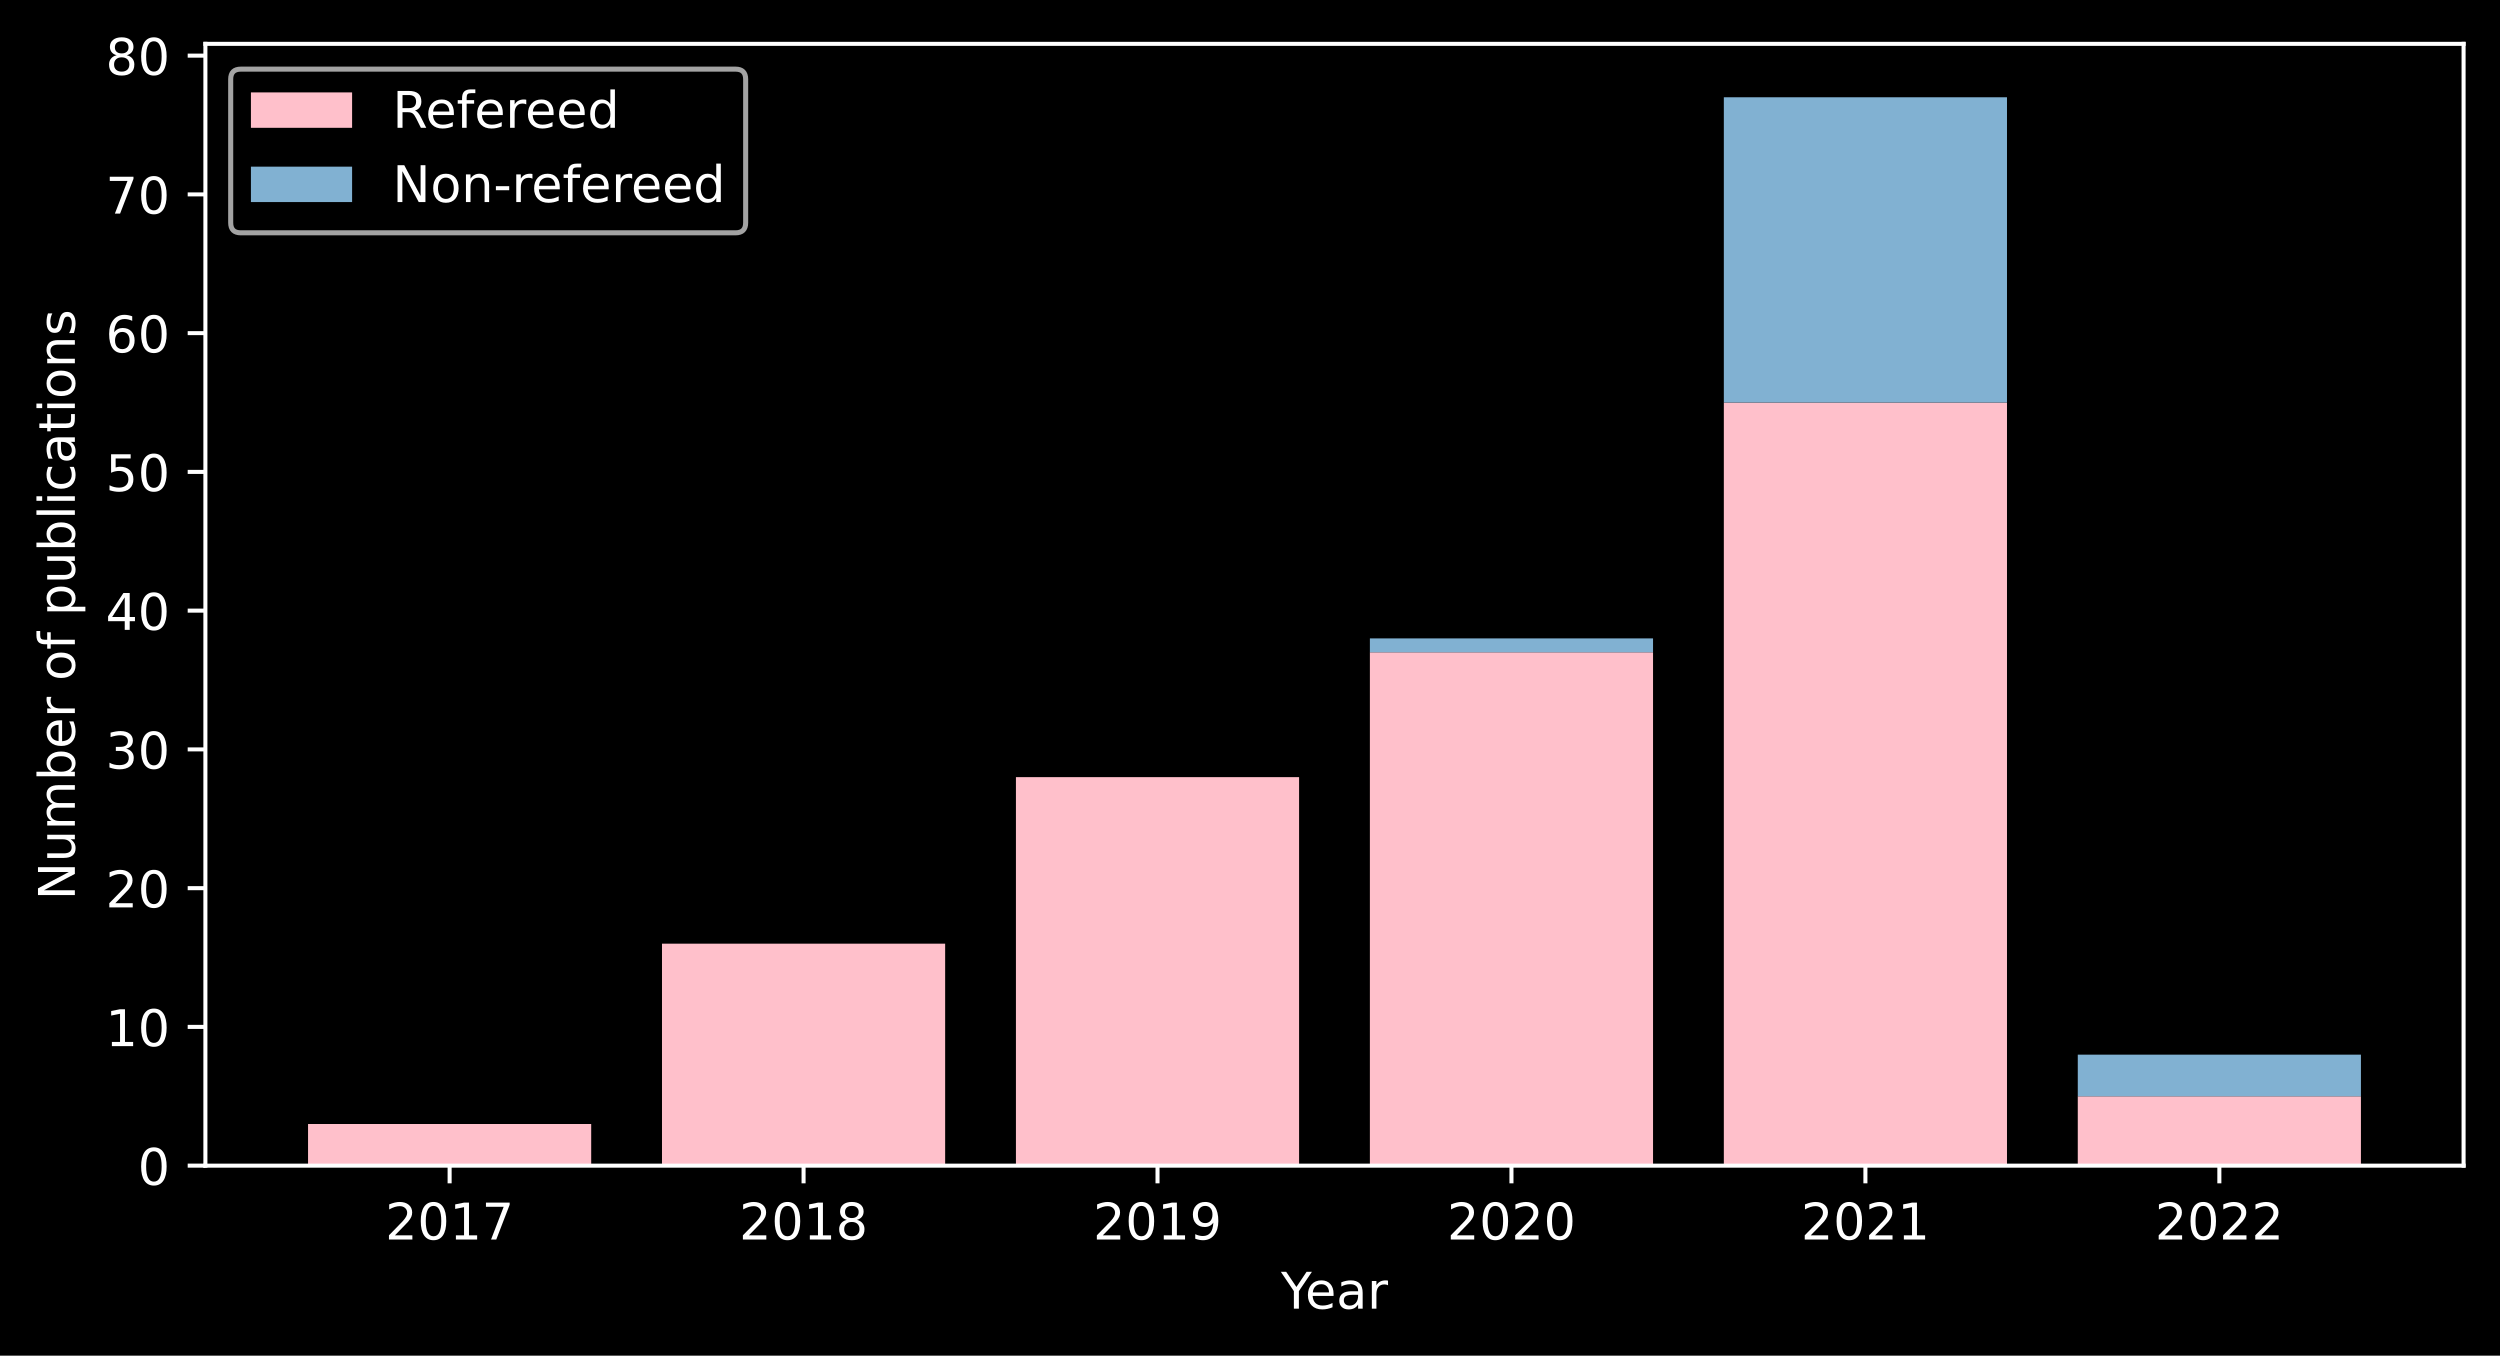
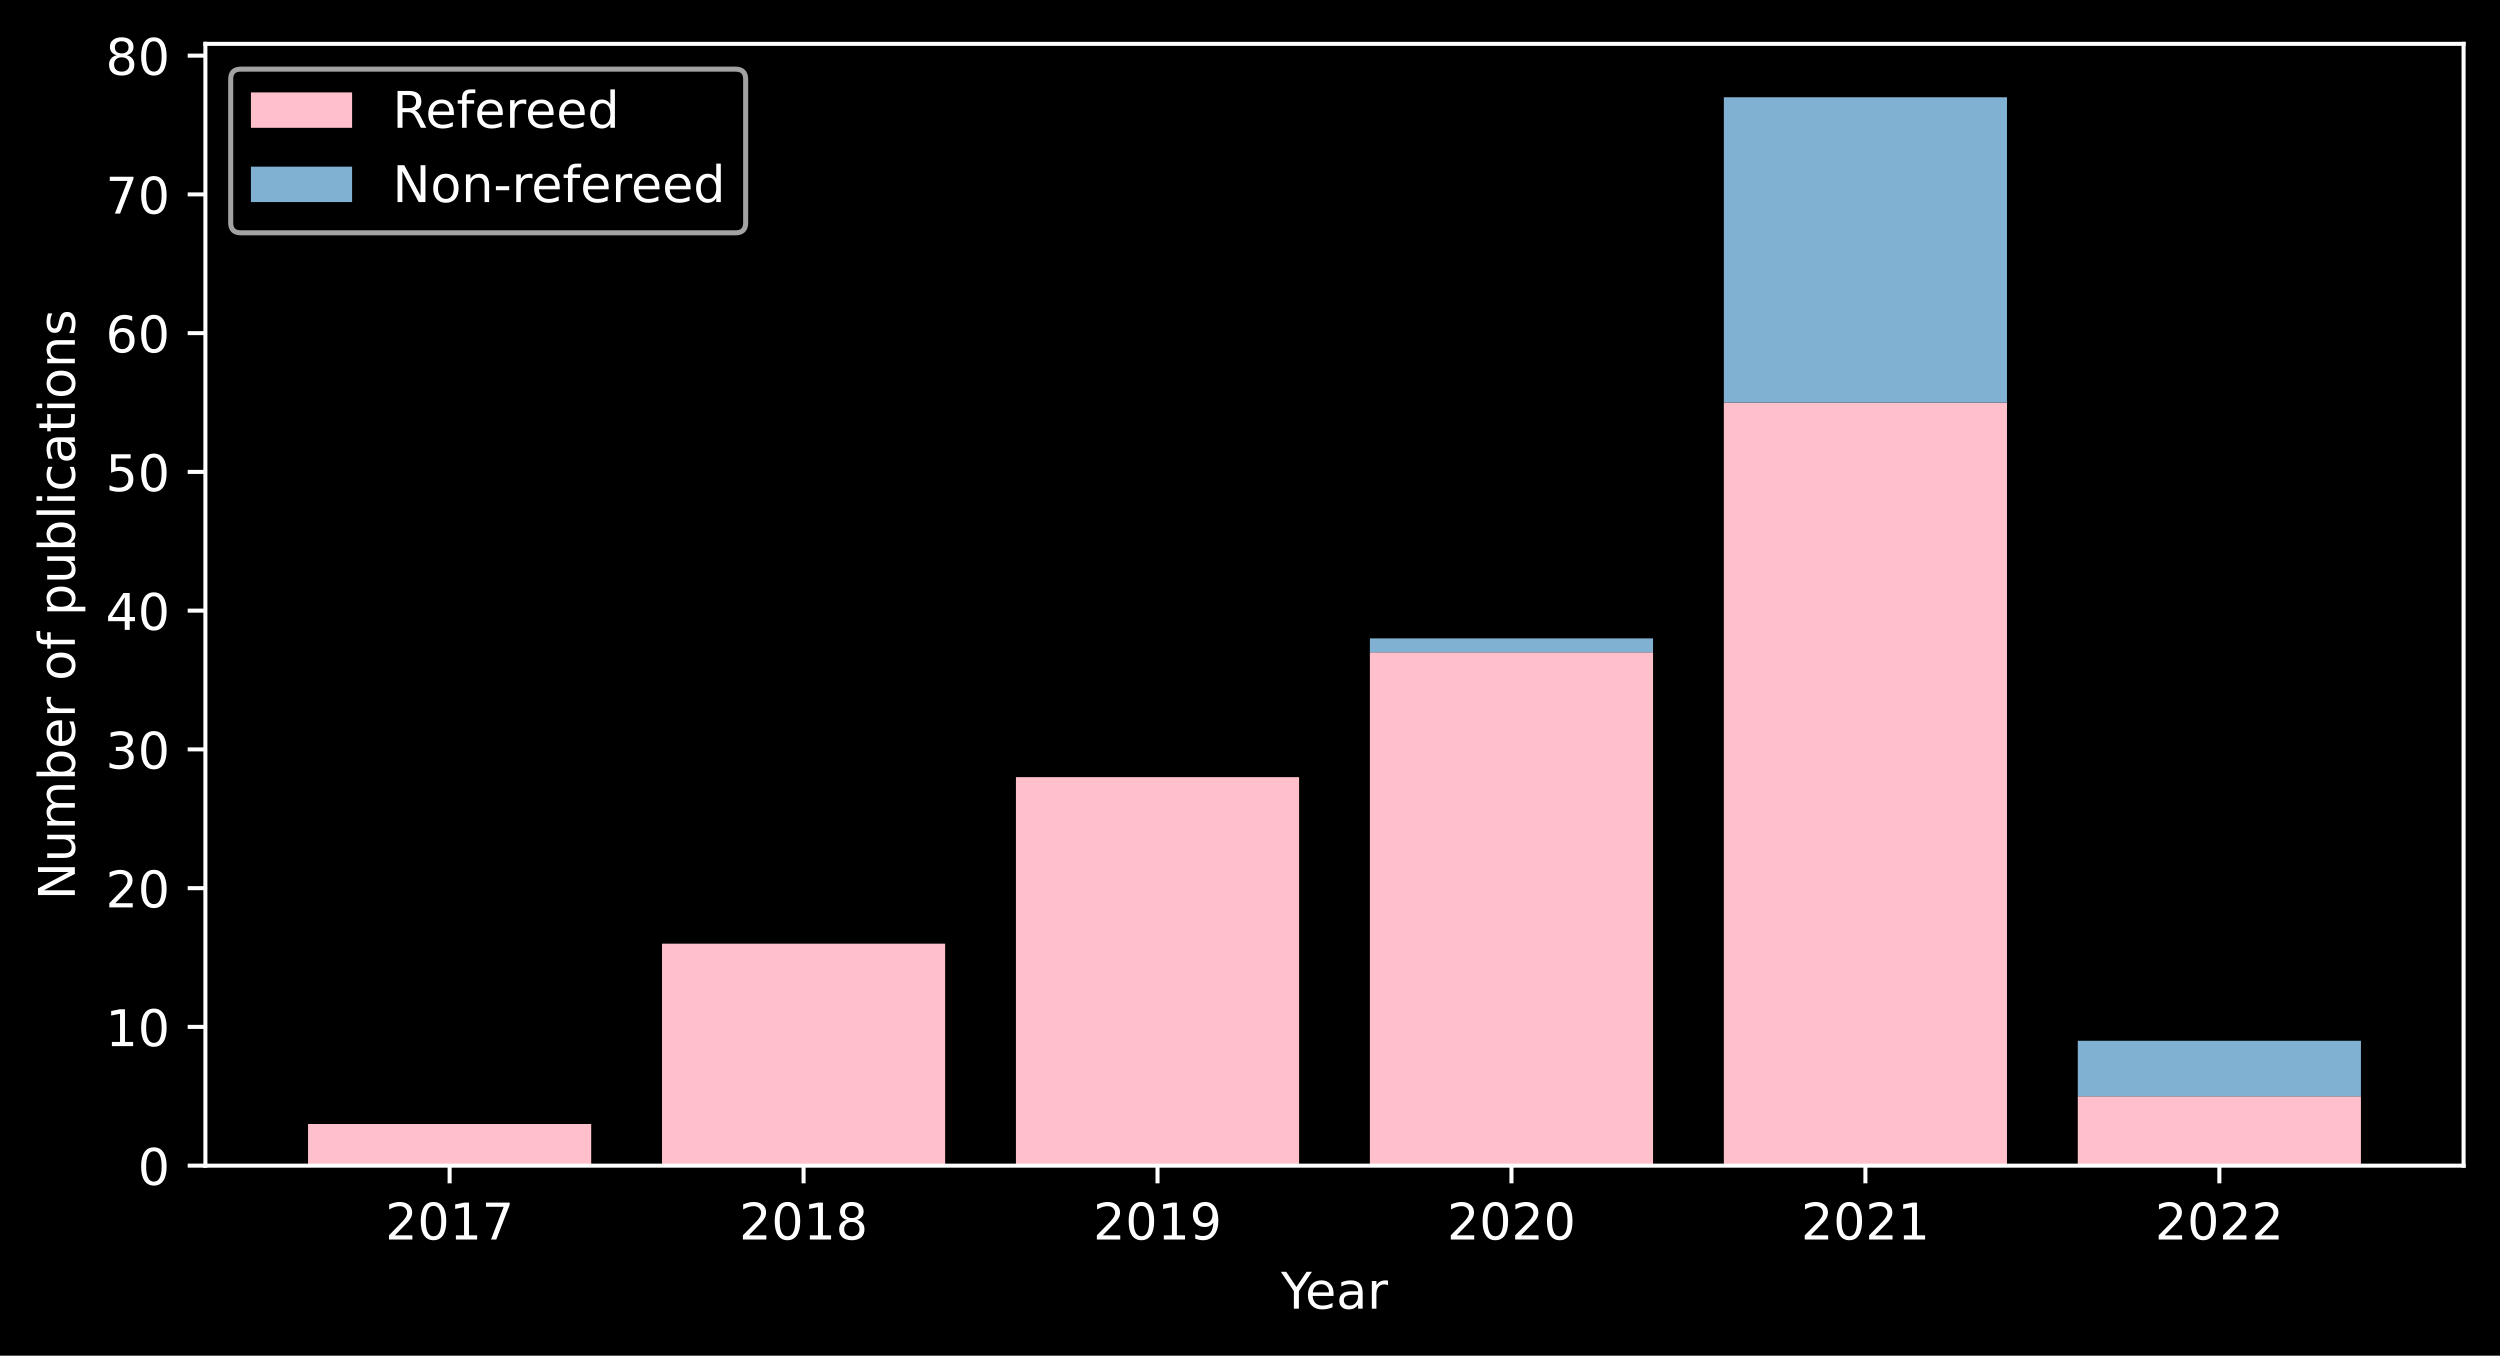
<svg xmlns="http://www.w3.org/2000/svg" xmlns:xlink="http://www.w3.org/1999/xlink" width="494.203pt" height="267.984pt" viewBox="0 0 494.203 267.984" version="1.1">
  <defs>
    <style type="text/css">*{stroke-linejoin: round; stroke-linecap: butt}</style>
  </defs>
  <g id="figure_1">
    <g id="patch_1">
      <path d="M 0 267.984  L 494.203 267.984  L 494.203 0  L 0 0  z " />
    </g>
    <g id="axes_1">
      <g id="patch_2">
        <path d="M 40.603 230.428  L 487.003 230.428  L 487.003 8.668  L 40.603 8.668  z " />
      </g>
      <g id="patch_3">
-         <path d="M 410.737 230.428  L 466.712 230.428  L 466.712 216.714  L 410.737 216.714  z " clip-path="url(#p11a954272c)" style="fill: #ffc0cb" />
+         <path d="M 410.737 230.428  L 466.712 230.428  L 466.712 216.714  L 410.737 216.714  z " clip-path="url(#p9f091276f4)" style="fill: #ffc0cb" />
      </g>
      <g id="patch_4">
-         <path d="M 340.769 230.428  L 396.744 230.428  L 396.744 79.571  L 340.769 79.571  z " clip-path="url(#p11a954272c)" style="fill: #ffc0cb" />
+         <path d="M 340.769 230.428  L 396.744 230.428  L 396.744 79.571  L 340.769 79.571  z " clip-path="url(#p9f091276f4)" style="fill: #ffc0cb" />
      </g>
      <g id="patch_5">
-         <path d="M 270.8 230.428  L 326.775 230.428  L 326.775 128.942  L 270.8 128.942  z " clip-path="url(#p11a954272c)" style="fill: #ffc0cb" />
+         <path d="M 270.8 230.428  L 326.775 230.428  L 326.775 128.942  L 270.8 128.942  z " clip-path="url(#p9f091276f4)" style="fill: #ffc0cb" />
      </g>
      <g id="patch_6">
-         <path d="M 200.831 230.428  L 256.806 230.428  L 256.806 153.628  L 200.831 153.628  z " clip-path="url(#p11a954272c)" style="fill: #ffc0cb" />
+         <path d="M 200.831 230.428  L 256.806 230.428  L 256.806 153.628  L 200.831 153.628  z " clip-path="url(#p9f091276f4)" style="fill: #ffc0cb" />
      </g>
      <g id="patch_7">
-         <path d="M 130.863 230.428  L 186.838 230.428  L 186.838 186.542  L 130.863 186.542  z " clip-path="url(#p11a954272c)" style="fill: #ffc0cb" />
+         <path d="M 130.863 230.428  L 186.838 230.428  L 186.838 186.542  L 130.863 186.542  z " clip-path="url(#p9f091276f4)" style="fill: #ffc0cb" />
      </g>
      <g id="patch_8">
-         <path d="M 60.894 230.428  L 116.869 230.428  L 116.869 222.199  L 60.894 222.199  z " clip-path="url(#p11a954272c)" style="fill: #ffc0cb" />
+         <path d="M 60.894 230.428  L 116.869 230.428  L 116.869 222.199  L 60.894 222.199  z " clip-path="url(#p9f091276f4)" style="fill: #ffc0cb" />
      </g>
      <g id="patch_9">
-         <path d="M 410.737 216.714  L 466.712 216.714  L 466.712 208.485  L 410.737 208.485  z " clip-path="url(#p11a954272c)" style="fill: #81b1d2" />
+         <path d="M 410.737 216.714  L 466.712 216.714  L 466.712 205.742  L 410.737 205.742  z " clip-path="url(#p9f091276f4)" style="fill: #81b1d2" />
      </g>
      <g id="patch_10">
-         <path d="M 340.769 79.571  L 396.744 79.571  L 396.744 19.228  L 340.769 19.228  z " clip-path="url(#p11a954272c)" style="fill: #81b1d2" />
+         <path d="M 340.769 79.571  L 396.744 79.571  L 396.744 19.228  L 340.769 19.228  z " clip-path="url(#p9f091276f4)" style="fill: #81b1d2" />
      </g>
      <g id="patch_11">
-         <path d="M 270.8 128.942  L 326.775 128.942  L 326.775 126.199  L 270.8 126.199  z " clip-path="url(#p11a954272c)" style="fill: #81b1d2" />
+         <path d="M 270.8 128.942  L 326.775 128.942  L 326.775 126.199  L 270.8 126.199  z " clip-path="url(#p9f091276f4)" style="fill: #81b1d2" />
      </g>
      <g id="patch_12">
-         <path d="M 200.831 153.628  L 256.806 153.628  L 256.806 153.628  L 200.831 153.628  z " clip-path="url(#p11a954272c)" style="fill: #81b1d2" />
+         <path d="M 200.831 153.628  L 256.806 153.628  L 256.806 153.628  L 200.831 153.628  z " clip-path="url(#p9f091276f4)" style="fill: #81b1d2" />
      </g>
      <g id="patch_13">
-         <path d="M 130.863 186.542  L 186.838 186.542  L 186.838 186.542  L 130.863 186.542  z " clip-path="url(#p11a954272c)" style="fill: #81b1d2" />
+         <path d="M 130.863 186.542  L 186.838 186.542  L 186.838 186.542  L 130.863 186.542  z " clip-path="url(#p9f091276f4)" style="fill: #81b1d2" />
      </g>
      <g id="patch_14">
-         <path d="M 60.894 222.199  L 116.869 222.199  L 116.869 222.199  L 60.894 222.199  z " clip-path="url(#p11a954272c)" style="fill: #81b1d2" />
+         <path d="M 60.894 222.199  L 116.869 222.199  L 116.869 222.199  L 60.894 222.199  z " clip-path="url(#p9f091276f4)" style="fill: #81b1d2" />
      </g>
      <g id="matplotlib.axis_1">
        <g id="xtick_1">
          <g id="line2d_1">
            <defs>
-               <path id="m2a15a36105" d="M 0 0  L 0 3.5  " style="stroke: #ffffff; stroke-width: 0.8" />
-             </defs>
-             <g>
-               <use xlink:href="#m2a15a36105" x="438.725" y="230.428" style="fill: #ffffff; stroke: #ffffff; stroke-width: 0.8" />
+               <path id="md7e8ccca6a" d="M 0 0  L 0 3.5  " style="stroke: #ffffff; stroke-width: 0.8" />
+             </defs>
+             <g>
+               <use xlink:href="#md7e8ccca6a" x="438.725" y="230.428" style="fill: #ffffff; stroke: #ffffff; stroke-width: 0.8" />
            </g>
          </g>
          <g id="text_1">
            <g style="fill: #ffffff" transform="translate(425.9998 245.0262)scale(0.1 -0.1)">
              <defs>
                <path id="DejaVuSans-32" d="M 1228 531  L 3431 531  L 3431 0  L 469 0  L 469 531  Q 828 903 1448 1529  Q 2069 2156 2228 2338  Q 2531 2678 2651 2914  Q 2772 3150 2772 3378  Q 2772 3750 2511 3984  Q 2250 4219 1831 4219  Q 1534 4219 1204 4116  Q 875 4013 500 3803  L 500 4441  Q 881 4594 1212 4672  Q 1544 4750 1819 4750  Q 2544 4750 2975 4387  Q 3406 4025 3406 3419  Q 3406 3131 3298 2873  Q 3191 2616 2906 2266  Q 2828 2175 2409 1742  Q 1991 1309 1228 531  z " transform="scale(0.015625)" />
                <path id="DejaVuSans-30" d="M 2034 4250  Q 1547 4250 1301 3770  Q 1056 3291 1056 2328  Q 1056 1369 1301 889  Q 1547 409 2034 409  Q 2525 409 2770 889  Q 3016 1369 3016 2328  Q 3016 3291 2770 3770  Q 2525 4250 2034 4250  z M 2034 4750  Q 2819 4750 3233 4129  Q 3647 3509 3647 2328  Q 3647 1150 3233 529  Q 2819 -91 2034 -91  Q 1250 -91 836 529  Q 422 1150 422 2328  Q 422 3509 836 4129  Q 1250 4750 2034 4750  z " transform="scale(0.015625)" />
              </defs>
              <use xlink:href="#DejaVuSans-32" />
              <use xlink:href="#DejaVuSans-30" x="63.623" />
              <use xlink:href="#DejaVuSans-32" x="127.246" />
              <use xlink:href="#DejaVuSans-32" x="190.869" />
            </g>
          </g>
        </g>
        <g id="xtick_2">
          <g id="line2d_2">
            <g>
-               <use xlink:href="#m2a15a36105" x="368.756" y="230.428" style="fill: #ffffff; stroke: #ffffff; stroke-width: 0.8" />
+               <use xlink:href="#md7e8ccca6a" x="368.756" y="230.428" style="fill: #ffffff; stroke: #ffffff; stroke-width: 0.8" />
            </g>
          </g>
          <g id="text_2">
            <g style="fill: #ffffff" transform="translate(356.0311 245.0262)scale(0.1 -0.1)">
              <defs>
                <path id="DejaVuSans-31" d="M 794 531  L 1825 531  L 1825 4091  L 703 3866  L 703 4441  L 1819 4666  L 2450 4666  L 2450 531  L 3481 531  L 3481 0  L 794 0  L 794 531  z " transform="scale(0.015625)" />
              </defs>
              <use xlink:href="#DejaVuSans-32" />
              <use xlink:href="#DejaVuSans-30" x="63.623" />
              <use xlink:href="#DejaVuSans-32" x="127.246" />
              <use xlink:href="#DejaVuSans-31" x="190.869" />
            </g>
          </g>
        </g>
        <g id="xtick_3">
          <g id="line2d_3">
            <g>
-               <use xlink:href="#m2a15a36105" x="298.787" y="230.428" style="fill: #ffffff; stroke: #ffffff; stroke-width: 0.8" />
+               <use xlink:href="#md7e8ccca6a" x="298.787" y="230.428" style="fill: #ffffff; stroke: #ffffff; stroke-width: 0.8" />
            </g>
          </g>
          <g id="text_3">
            <g style="fill: #ffffff" transform="translate(286.0625 245.0262)scale(0.1 -0.1)">
              <use xlink:href="#DejaVuSans-32" />
              <use xlink:href="#DejaVuSans-30" x="63.623" />
              <use xlink:href="#DejaVuSans-32" x="127.246" />
              <use xlink:href="#DejaVuSans-30" x="190.869" />
            </g>
          </g>
        </g>
        <g id="xtick_4">
          <g id="line2d_4">
            <g>
-               <use xlink:href="#m2a15a36105" x="228.819" y="230.428" style="fill: #ffffff; stroke: #ffffff; stroke-width: 0.8" />
+               <use xlink:href="#md7e8ccca6a" x="228.819" y="230.428" style="fill: #ffffff; stroke: #ffffff; stroke-width: 0.8" />
            </g>
          </g>
          <g id="text_4">
            <g style="fill: #ffffff" transform="translate(216.0938 245.0262)scale(0.1 -0.1)">
              <defs>
                <path id="DejaVuSans-39" d="M 703 97  L 703 672  Q 941 559 1184 500  Q 1428 441 1663 441  Q 2288 441 2617 861  Q 2947 1281 2994 2138  Q 2813 1869 2534 1725  Q 2256 1581 1919 1581  Q 1219 1581 811 2004  Q 403 2428 403 3163  Q 403 3881 828 4315  Q 1253 4750 1959 4750  Q 2769 4750 3195 4129  Q 3622 3509 3622 2328  Q 3622 1225 3098 567  Q 2575 -91 1691 -91  Q 1453 -91 1209 -44  Q 966 3 703 97  z M 1959 2075  Q 2384 2075 2632 2365  Q 2881 2656 2881 3163  Q 2881 3666 2632 3958  Q 2384 4250 1959 4250  Q 1534 4250 1286 3958  Q 1038 3666 1038 3163  Q 1038 2656 1286 2365  Q 1534 2075 1959 2075  z " transform="scale(0.015625)" />
              </defs>
              <use xlink:href="#DejaVuSans-32" />
              <use xlink:href="#DejaVuSans-30" x="63.623" />
              <use xlink:href="#DejaVuSans-31" x="127.246" />
              <use xlink:href="#DejaVuSans-39" x="190.869" />
            </g>
          </g>
        </g>
        <g id="xtick_5">
          <g id="line2d_5">
            <g>
-               <use xlink:href="#m2a15a36105" x="158.85" y="230.428" style="fill: #ffffff; stroke: #ffffff; stroke-width: 0.8" />
+               <use xlink:href="#md7e8ccca6a" x="158.85" y="230.428" style="fill: #ffffff; stroke: #ffffff; stroke-width: 0.8" />
            </g>
          </g>
          <g id="text_5">
            <g style="fill: #ffffff" transform="translate(146.1251 245.0262)scale(0.1 -0.1)">
              <defs>
                <path id="DejaVuSans-38" d="M 2034 2216  Q 1584 2216 1326 1975  Q 1069 1734 1069 1313  Q 1069 891 1326 650  Q 1584 409 2034 409  Q 2484 409 2743 651  Q 3003 894 3003 1313  Q 3003 1734 2745 1975  Q 2488 2216 2034 2216  z M 1403 2484  Q 997 2584 770 2862  Q 544 3141 544 3541  Q 544 4100 942 4425  Q 1341 4750 2034 4750  Q 2731 4750 3128 4425  Q 3525 4100 3525 3541  Q 3525 3141 3298 2862  Q 3072 2584 2669 2484  Q 3125 2378 3379 2068  Q 3634 1759 3634 1313  Q 3634 634 3220 271  Q 2806 -91 2034 -91  Q 1263 -91 848 271  Q 434 634 434 1313  Q 434 1759 690 2068  Q 947 2378 1403 2484  z M 1172 3481  Q 1172 3119 1398 2916  Q 1625 2713 2034 2713  Q 2441 2713 2670 2916  Q 2900 3119 2900 3481  Q 2900 3844 2670 4047  Q 2441 4250 2034 4250  Q 1625 4250 1398 4047  Q 1172 3844 1172 3481  z " transform="scale(0.015625)" />
              </defs>
              <use xlink:href="#DejaVuSans-32" />
              <use xlink:href="#DejaVuSans-30" x="63.623" />
              <use xlink:href="#DejaVuSans-31" x="127.246" />
              <use xlink:href="#DejaVuSans-38" x="190.869" />
            </g>
          </g>
        </g>
        <g id="xtick_6">
          <g id="line2d_6">
            <g>
-               <use xlink:href="#m2a15a36105" x="88.881" y="230.428" style="fill: #ffffff; stroke: #ffffff; stroke-width: 0.8" />
+               <use xlink:href="#md7e8ccca6a" x="88.881" y="230.428" style="fill: #ffffff; stroke: #ffffff; stroke-width: 0.8" />
            </g>
          </g>
          <g id="text_6">
            <g style="fill: #ffffff" transform="translate(76.1565 245.0262)scale(0.1 -0.1)">
              <defs>
                <path id="DejaVuSans-37" d="M 525 4666  L 3525 4666  L 3525 4397  L 1831 0  L 1172 0  L 2766 4134  L 525 4134  L 525 4666  z " transform="scale(0.015625)" />
              </defs>
              <use xlink:href="#DejaVuSans-32" />
              <use xlink:href="#DejaVuSans-30" x="63.623" />
              <use xlink:href="#DejaVuSans-31" x="127.246" />
              <use xlink:href="#DejaVuSans-37" x="190.869" />
            </g>
          </g>
        </g>
        <g id="text_7">
          <g style="fill: #ffffff" transform="translate(253.2156 258.7044)scale(0.1 -0.1)">
            <defs>
              <path id="DejaVuSans-59" d="M -13 4666  L 666 4666  L 1959 2747  L 3244 4666  L 3922 4666  L 2272 2222  L 2272 0  L 1638 0  L 1638 2222  L -13 4666  z " transform="scale(0.015625)" />
              <path id="DejaVuSans-65" d="M 3597 1894  L 3597 1613  L 953 1613  Q 991 1019 1311 708  Q 1631 397 2203 397  Q 2534 397 2845 478  Q 3156 559 3463 722  L 3463 178  Q 3153 47 2828 -22  Q 2503 -91 2169 -91  Q 1331 -91 842 396  Q 353 884 353 1716  Q 353 2575 817 3079  Q 1281 3584 2069 3584  Q 2775 3584 3186 3129  Q 3597 2675 3597 1894  z M 3022 2063  Q 3016 2534 2758 2815  Q 2500 3097 2075 3097  Q 1594 3097 1305 2825  Q 1016 2553 972 2059  L 3022 2063  z " transform="scale(0.015625)" />
              <path id="DejaVuSans-61" d="M 2194 1759  Q 1497 1759 1228 1600  Q 959 1441 959 1056  Q 959 750 1161 570  Q 1363 391 1709 391  Q 2188 391 2477 730  Q 2766 1069 2766 1631  L 2766 1759  L 2194 1759  z M 3341 1997  L 3341 0  L 2766 0  L 2766 531  Q 2569 213 2275 61  Q 1981 -91 1556 -91  Q 1019 -91 701 211  Q 384 513 384 1019  Q 384 1609 779 1909  Q 1175 2209 1959 2209  L 2766 2209  L 2766 2266  Q 2766 2663 2505 2880  Q 2244 3097 1772 3097  Q 1472 3097 1187 3025  Q 903 2953 641 2809  L 641 3341  Q 956 3463 1253 3523  Q 1550 3584 1831 3584  Q 2591 3584 2966 3190  Q 3341 2797 3341 1997  z " transform="scale(0.015625)" />
              <path id="DejaVuSans-72" d="M 2631 2963  Q 2534 3019 2420 3045  Q 2306 3072 2169 3072  Q 1681 3072 1420 2755  Q 1159 2438 1159 1844  L 1159 0  L 581 0  L 581 3500  L 1159 3500  L 1159 2956  Q 1341 3275 1631 3429  Q 1922 3584 2338 3584  Q 2397 3584 2469 3576  Q 2541 3569 2628 3553  L 2631 2963  z " transform="scale(0.015625)" />
            </defs>
            <use xlink:href="#DejaVuSans-59" />
            <use xlink:href="#DejaVuSans-65" x="47.834" />
            <use xlink:href="#DejaVuSans-61" x="109.357" />
            <use xlink:href="#DejaVuSans-72" x="170.637" />
          </g>
        </g>
      </g>
      <g id="matplotlib.axis_2">
        <g id="ytick_1">
          <g id="line2d_7">
            <defs>
-               <path id="m5808afa7ab" d="M 0 0  L -3.5 0  " style="stroke: #ffffff; stroke-width: 0.8" />
-             </defs>
-             <g>
-               <use xlink:href="#m5808afa7ab" x="40.603" y="230.428" style="fill: #ffffff; stroke: #ffffff; stroke-width: 0.8" />
+               <path id="m205db28af7" d="M 0 0  L -3.5 0  " style="stroke: #ffffff; stroke-width: 0.8" />
+             </defs>
+             <g>
+               <use xlink:href="#m205db28af7" x="40.603" y="230.428" style="fill: #ffffff; stroke: #ffffff; stroke-width: 0.8" />
            </g>
          </g>
          <g id="text_8">
            <g style="fill: #ffffff" transform="translate(27.24063 234.227)scale(0.1 -0.1)">
              <use xlink:href="#DejaVuSans-30" />
            </g>
          </g>
        </g>
        <g id="ytick_2">
          <g id="line2d_8">
            <g>
-               <use xlink:href="#m5808afa7ab" x="40.603" y="202.999" style="fill: #ffffff; stroke: #ffffff; stroke-width: 0.8" />
+               <use xlink:href="#m205db28af7" x="40.603" y="202.999" style="fill: #ffffff; stroke: #ffffff; stroke-width: 0.8" />
            </g>
          </g>
          <g id="text_9">
            <g style="fill: #ffffff" transform="translate(20.87813 206.7984)scale(0.1 -0.1)">
              <use xlink:href="#DejaVuSans-31" />
              <use xlink:href="#DejaVuSans-30" x="63.623" />
            </g>
          </g>
        </g>
        <g id="ytick_3">
          <g id="line2d_9">
            <g>
-               <use xlink:href="#m5808afa7ab" x="40.603" y="175.571" style="fill: #ffffff; stroke: #ffffff; stroke-width: 0.8" />
+               <use xlink:href="#m205db28af7" x="40.603" y="175.571" style="fill: #ffffff; stroke: #ffffff; stroke-width: 0.8" />
            </g>
          </g>
          <g id="text_10">
            <g style="fill: #ffffff" transform="translate(20.87813 179.3699)scale(0.1 -0.1)">
              <use xlink:href="#DejaVuSans-32" />
              <use xlink:href="#DejaVuSans-30" x="63.623" />
            </g>
          </g>
        </g>
        <g id="ytick_4">
          <g id="line2d_10">
            <g>
-               <use xlink:href="#m5808afa7ab" x="40.603" y="148.142" style="fill: #ffffff; stroke: #ffffff; stroke-width: 0.8" />
+               <use xlink:href="#m205db28af7" x="40.603" y="148.142" style="fill: #ffffff; stroke: #ffffff; stroke-width: 0.8" />
            </g>
          </g>
          <g id="text_11">
            <g style="fill: #ffffff" transform="translate(20.87813 151.9413)scale(0.1 -0.1)">
              <defs>
                <path id="DejaVuSans-33" d="M 2597 2516  Q 3050 2419 3304 2112  Q 3559 1806 3559 1356  Q 3559 666 3084 287  Q 2609 -91 1734 -91  Q 1441 -91 1130 -33  Q 819 25 488 141  L 488 750  Q 750 597 1062 519  Q 1375 441 1716 441  Q 2309 441 2620 675  Q 2931 909 2931 1356  Q 2931 1769 2642 2001  Q 2353 2234 1838 2234  L 1294 2234  L 1294 2753  L 1863 2753  Q 2328 2753 2575 2939  Q 2822 3125 2822 3475  Q 2822 3834 2567 4026  Q 2313 4219 1838 4219  Q 1578 4219 1281 4162  Q 984 4106 628 3988  L 628 4550  Q 988 4650 1302 4700  Q 1616 4750 1894 4750  Q 2613 4750 3031 4423  Q 3450 4097 3450 3541  Q 3450 3153 3228 2886  Q 3006 2619 2597 2516  z " transform="scale(0.015625)" />
              </defs>
              <use xlink:href="#DejaVuSans-33" />
              <use xlink:href="#DejaVuSans-30" x="63.623" />
            </g>
          </g>
        </g>
        <g id="ytick_5">
          <g id="line2d_11">
            <g>
-               <use xlink:href="#m5808afa7ab" x="40.603" y="120.714" style="fill: #ffffff; stroke: #ffffff; stroke-width: 0.8" />
+               <use xlink:href="#m205db28af7" x="40.603" y="120.714" style="fill: #ffffff; stroke: #ffffff; stroke-width: 0.8" />
            </g>
          </g>
          <g id="text_12">
            <g style="fill: #ffffff" transform="translate(20.87813 124.5127)scale(0.1 -0.1)">
              <defs>
                <path id="DejaVuSans-34" d="M 2419 4116  L 825 1625  L 2419 1625  L 2419 4116  z M 2253 4666  L 3047 4666  L 3047 1625  L 3713 1625  L 3713 1100  L 3047 1100  L 3047 0  L 2419 0  L 2419 1100  L 313 1100  L 313 1709  L 2253 4666  z " transform="scale(0.015625)" />
              </defs>
              <use xlink:href="#DejaVuSans-34" />
              <use xlink:href="#DejaVuSans-30" x="63.623" />
            </g>
          </g>
        </g>
        <g id="ytick_6">
          <g id="line2d_12">
            <g>
-               <use xlink:href="#m5808afa7ab" x="40.603" y="93.285" style="fill: #ffffff; stroke: #ffffff; stroke-width: 0.8" />
+               <use xlink:href="#m205db28af7" x="40.603" y="93.285" style="fill: #ffffff; stroke: #ffffff; stroke-width: 0.8" />
            </g>
          </g>
          <g id="text_13">
            <g style="fill: #ffffff" transform="translate(20.87813 97.08415)scale(0.1 -0.1)">
              <defs>
                <path id="DejaVuSans-35" d="M 691 4666  L 3169 4666  L 3169 4134  L 1269 4134  L 1269 2991  Q 1406 3038 1543 3061  Q 1681 3084 1819 3084  Q 2600 3084 3056 2656  Q 3513 2228 3513 1497  Q 3513 744 3044 326  Q 2575 -91 1722 -91  Q 1428 -91 1123 -41  Q 819 9 494 109  L 494 744  Q 775 591 1075 516  Q 1375 441 1709 441  Q 2250 441 2565 725  Q 2881 1009 2881 1497  Q 2881 1984 2565 2268  Q 2250 2553 1709 2553  Q 1456 2553 1204 2497  Q 953 2441 691 2322  L 691 4666  z " transform="scale(0.015625)" />
              </defs>
              <use xlink:href="#DejaVuSans-35" />
              <use xlink:href="#DejaVuSans-30" x="63.623" />
            </g>
          </g>
        </g>
        <g id="ytick_7">
          <g id="line2d_13">
            <g>
-               <use xlink:href="#m5808afa7ab" x="40.603" y="65.856" style="fill: #ffffff; stroke: #ffffff; stroke-width: 0.8" />
+               <use xlink:href="#m205db28af7" x="40.603" y="65.856" style="fill: #ffffff; stroke: #ffffff; stroke-width: 0.8" />
            </g>
          </g>
          <g id="text_14">
            <g style="fill: #ffffff" transform="translate(20.87813 69.65558)scale(0.1 -0.1)">
              <defs>
                <path id="DejaVuSans-36" d="M 2113 2584  Q 1688 2584 1439 2293  Q 1191 2003 1191 1497  Q 1191 994 1439 701  Q 1688 409 2113 409  Q 2538 409 2786 701  Q 3034 994 3034 1497  Q 3034 2003 2786 2293  Q 2538 2584 2113 2584  z M 3366 4563  L 3366 3988  Q 3128 4100 2886 4159  Q 2644 4219 2406 4219  Q 1781 4219 1451 3797  Q 1122 3375 1075 2522  Q 1259 2794 1537 2939  Q 1816 3084 2150 3084  Q 2853 3084 3261 2657  Q 3669 2231 3669 1497  Q 3669 778 3244 343  Q 2819 -91 2113 -91  Q 1303 -91 875 529  Q 447 1150 447 2328  Q 447 3434 972 4092  Q 1497 4750 2381 4750  Q 2619 4750 2861 4703  Q 3103 4656 3366 4563  z " transform="scale(0.015625)" />
              </defs>
              <use xlink:href="#DejaVuSans-36" />
              <use xlink:href="#DejaVuSans-30" x="63.623" />
            </g>
          </g>
        </g>
        <g id="ytick_8">
          <g id="line2d_14">
            <g>
-               <use xlink:href="#m5808afa7ab" x="40.603" y="38.428" style="fill: #ffffff; stroke: #ffffff; stroke-width: 0.8" />
+               <use xlink:href="#m205db28af7" x="40.603" y="38.428" style="fill: #ffffff; stroke: #ffffff; stroke-width: 0.8" />
            </g>
          </g>
          <g id="text_15">
            <g style="fill: #ffffff" transform="translate(20.87813 42.22701)scale(0.1 -0.1)">
              <use xlink:href="#DejaVuSans-37" />
              <use xlink:href="#DejaVuSans-30" x="63.623" />
            </g>
          </g>
        </g>
        <g id="ytick_9">
          <g id="line2d_15">
            <g>
-               <use xlink:href="#m5808afa7ab" x="40.603" y="10.999" style="fill: #ffffff; stroke: #ffffff; stroke-width: 0.8" />
+               <use xlink:href="#m205db28af7" x="40.603" y="10.999" style="fill: #ffffff; stroke: #ffffff; stroke-width: 0.8" />
            </g>
          </g>
          <g id="text_16">
            <g style="fill: #ffffff" transform="translate(20.87813 14.79844)scale(0.1 -0.1)">
              <use xlink:href="#DejaVuSans-38" />
              <use xlink:href="#DejaVuSans-30" x="63.623" />
            </g>
          </g>
        </g>
        <g id="text_17">
          <g style="fill: #ffffff" transform="translate(14.79844 177.922)rotate(-90)scale(0.1 -0.1)">
            <defs>
              <path id="DejaVuSans-4e" d="M 628 4666  L 1478 4666  L 3547 763  L 3547 4666  L 4159 4666  L 4159 0  L 3309 0  L 1241 3903  L 1241 0  L 628 0  L 628 4666  z " transform="scale(0.015625)" />
              <path id="DejaVuSans-75" d="M 544 1381  L 544 3500  L 1119 3500  L 1119 1403  Q 1119 906 1312 657  Q 1506 409 1894 409  Q 2359 409 2629 706  Q 2900 1003 2900 1516  L 2900 3500  L 3475 3500  L 3475 0  L 2900 0  L 2900 538  Q 2691 219 2414 64  Q 2138 -91 1772 -91  Q 1169 -91 856 284  Q 544 659 544 1381  z M 1991 3584  L 1991 3584  z " transform="scale(0.015625)" />
              <path id="DejaVuSans-6d" d="M 3328 2828  Q 3544 3216 3844 3400  Q 4144 3584 4550 3584  Q 5097 3584 5394 3201  Q 5691 2819 5691 2113  L 5691 0  L 5113 0  L 5113 2094  Q 5113 2597 4934 2840  Q 4756 3084 4391 3084  Q 3944 3084 3684 2787  Q 3425 2491 3425 1978  L 3425 0  L 2847 0  L 2847 2094  Q 2847 2600 2669 2842  Q 2491 3084 2119 3084  Q 1678 3084 1418 2786  Q 1159 2488 1159 1978  L 1159 0  L 581 0  L 581 3500  L 1159 3500  L 1159 2956  Q 1356 3278 1631 3431  Q 1906 3584 2284 3584  Q 2666 3584 2933 3390  Q 3200 3197 3328 2828  z " transform="scale(0.015625)" />
              <path id="DejaVuSans-62" d="M 3116 1747  Q 3116 2381 2855 2742  Q 2594 3103 2138 3103  Q 1681 3103 1420 2742  Q 1159 2381 1159 1747  Q 1159 1113 1420 752  Q 1681 391 2138 391  Q 2594 391 2855 752  Q 3116 1113 3116 1747  z M 1159 2969  Q 1341 3281 1617 3432  Q 1894 3584 2278 3584  Q 2916 3584 3314 3078  Q 3713 2572 3713 1747  Q 3713 922 3314 415  Q 2916 -91 2278 -91  Q 1894 -91 1617 61  Q 1341 213 1159 525  L 1159 0  L 581 0  L 581 4863  L 1159 4863  L 1159 2969  z " transform="scale(0.015625)" />
              <path id="DejaVuSans-20" transform="scale(0.015625)" />
              <path id="DejaVuSans-6f" d="M 1959 3097  Q 1497 3097 1228 2736  Q 959 2375 959 1747  Q 959 1119 1226 758  Q 1494 397 1959 397  Q 2419 397 2687 759  Q 2956 1122 2956 1747  Q 2956 2369 2687 2733  Q 2419 3097 1959 3097  z M 1959 3584  Q 2709 3584 3137 3096  Q 3566 2609 3566 1747  Q 3566 888 3137 398  Q 2709 -91 1959 -91  Q 1206 -91 779 398  Q 353 888 353 1747  Q 353 2609 779 3096  Q 1206 3584 1959 3584  z " transform="scale(0.015625)" />
              <path id="DejaVuSans-66" d="M 2375 4863  L 2375 4384  L 1825 4384  Q 1516 4384 1395 4259  Q 1275 4134 1275 3809  L 1275 3500  L 2222 3500  L 2222 3053  L 1275 3053  L 1275 0  L 697 0  L 697 3053  L 147 3053  L 147 3500  L 697 3500  L 697 3744  Q 697 4328 969 4595  Q 1241 4863 1831 4863  L 2375 4863  z " transform="scale(0.015625)" />
              <path id="DejaVuSans-70" d="M 1159 525  L 1159 -1331  L 581 -1331  L 581 3500  L 1159 3500  L 1159 2969  Q 1341 3281 1617 3432  Q 1894 3584 2278 3584  Q 2916 3584 3314 3078  Q 3713 2572 3713 1747  Q 3713 922 3314 415  Q 2916 -91 2278 -91  Q 1894 -91 1617 61  Q 1341 213 1159 525  z M 3116 1747  Q 3116 2381 2855 2742  Q 2594 3103 2138 3103  Q 1681 3103 1420 2742  Q 1159 2381 1159 1747  Q 1159 1113 1420 752  Q 1681 391 2138 391  Q 2594 391 2855 752  Q 3116 1113 3116 1747  z " transform="scale(0.015625)" />
              <path id="DejaVuSans-6c" d="M 603 4863  L 1178 4863  L 1178 0  L 603 0  L 603 4863  z " transform="scale(0.015625)" />
              <path id="DejaVuSans-69" d="M 603 3500  L 1178 3500  L 1178 0  L 603 0  L 603 3500  z M 603 4863  L 1178 4863  L 1178 4134  L 603 4134  L 603 4863  z " transform="scale(0.015625)" />
              <path id="DejaVuSans-63" d="M 3122 3366  L 3122 2828  Q 2878 2963 2633 3030  Q 2388 3097 2138 3097  Q 1578 3097 1268 2742  Q 959 2388 959 1747  Q 959 1106 1268 751  Q 1578 397 2138 397  Q 2388 397 2633 464  Q 2878 531 3122 666  L 3122 134  Q 2881 22 2623 -34  Q 2366 -91 2075 -91  Q 1284 -91 818 406  Q 353 903 353 1747  Q 353 2603 823 3093  Q 1294 3584 2113 3584  Q 2378 3584 2631 3529  Q 2884 3475 3122 3366  z " transform="scale(0.015625)" />
              <path id="DejaVuSans-74" d="M 1172 4494  L 1172 3500  L 2356 3500  L 2356 3053  L 1172 3053  L 1172 1153  Q 1172 725 1289 603  Q 1406 481 1766 481  L 2356 481  L 2356 0  L 1766 0  Q 1100 0 847 248  Q 594 497 594 1153  L 594 3053  L 172 3053  L 172 3500  L 594 3500  L 594 4494  L 1172 4494  z " transform="scale(0.015625)" />
              <path id="DejaVuSans-6e" d="M 3513 2113  L 3513 0  L 2938 0  L 2938 2094  Q 2938 2591 2744 2837  Q 2550 3084 2163 3084  Q 1697 3084 1428 2787  Q 1159 2491 1159 1978  L 1159 0  L 581 0  L 581 3500  L 1159 3500  L 1159 2956  Q 1366 3272 1645 3428  Q 1925 3584 2291 3584  Q 2894 3584 3203 3211  Q 3513 2838 3513 2113  z " transform="scale(0.015625)" />
              <path id="DejaVuSans-73" d="M 2834 3397  L 2834 2853  Q 2591 2978 2328 3040  Q 2066 3103 1784 3103  Q 1356 3103 1142 2972  Q 928 2841 928 2578  Q 928 2378 1081 2264  Q 1234 2150 1697 2047  L 1894 2003  Q 2506 1872 2764 1633  Q 3022 1394 3022 966  Q 3022 478 2636 193  Q 2250 -91 1575 -91  Q 1294 -91 989 -36  Q 684 19 347 128  L 347 722  Q 666 556 975 473  Q 1284 391 1588 391  Q 1994 391 2212 530  Q 2431 669 2431 922  Q 2431 1156 2273 1281  Q 2116 1406 1581 1522  L 1381 1569  Q 847 1681 609 1914  Q 372 2147 372 2553  Q 372 3047 722 3315  Q 1072 3584 1716 3584  Q 2034 3584 2315 3537  Q 2597 3491 2834 3397  z " transform="scale(0.015625)" />
            </defs>
            <use xlink:href="#DejaVuSans-4e" />
            <use xlink:href="#DejaVuSans-75" x="74.805" />
            <use xlink:href="#DejaVuSans-6d" x="138.184" />
            <use xlink:href="#DejaVuSans-62" x="235.596" />
            <use xlink:href="#DejaVuSans-65" x="299.072" />
            <use xlink:href="#DejaVuSans-72" x="360.596" />
            <use xlink:href="#DejaVuSans-20" x="401.709" />
            <use xlink:href="#DejaVuSans-6f" x="433.496" />
            <use xlink:href="#DejaVuSans-66" x="494.678" />
            <use xlink:href="#DejaVuSans-20" x="529.883" />
            <use xlink:href="#DejaVuSans-70" x="561.67" />
            <use xlink:href="#DejaVuSans-75" x="625.146" />
            <use xlink:href="#DejaVuSans-62" x="688.525" />
            <use xlink:href="#DejaVuSans-6c" x="752.002" />
            <use xlink:href="#DejaVuSans-69" x="779.785" />
            <use xlink:href="#DejaVuSans-63" x="807.568" />
            <use xlink:href="#DejaVuSans-61" x="862.549" />
            <use xlink:href="#DejaVuSans-74" x="923.828" />
            <use xlink:href="#DejaVuSans-69" x="963.037" />
            <use xlink:href="#DejaVuSans-6f" x="990.82" />
            <use xlink:href="#DejaVuSans-6e" x="1052.002" />
            <use xlink:href="#DejaVuSans-73" x="1115.381" />
          </g>
        </g>
      </g>
      <g id="patch_15">
        <path d="M 40.603 230.428  L 40.603 8.668  " style="fill: none; stroke: #ffffff; stroke-width: 0.8; stroke-linejoin: miter; stroke-linecap: square" />
      </g>
      <g id="patch_16">
        <path d="M 487.003 230.428  L 487.003 8.668  " style="fill: none; stroke: #ffffff; stroke-width: 0.8; stroke-linejoin: miter; stroke-linecap: square" />
      </g>
      <g id="patch_17">
        <path d="M 40.603 230.428  L 487.003 230.428  " style="fill: none; stroke: #ffffff; stroke-width: 0.8; stroke-linejoin: miter; stroke-linecap: square" />
      </g>
      <g id="patch_18">
        <path d="M 40.603 8.668  L 487.003 8.668  " style="fill: none; stroke: #ffffff; stroke-width: 0.8; stroke-linejoin: miter; stroke-linecap: square" />
      </g>
      <g id="legend_1">
        <g id="patch_19">
          <path d="M 47.603 46.024  L 145.402 46.024  Q 147.402 46.024 147.402 44.024  L 147.402 15.668  Q 147.402 13.668 145.402 13.668  L 47.603 13.668  Q 45.603 13.668 45.603 15.668  L 45.603 44.024  Q 45.603 46.024 47.603 46.024  z " style="opacity: 0.8; stroke: #cccccc; stroke-linejoin: miter" />
        </g>
        <g id="patch_20">
          <path d="M 49.603 25.266  L 69.603 25.266  L 69.603 18.266  L 49.603 18.266  z " style="fill: #ffc0cb" />
        </g>
        <g id="text_18">
          <g style="fill: #ffffff" transform="translate(77.60313 25.26623)scale(0.1 -0.1)">
            <defs>
              <path id="DejaVuSans-52" d="M 2841 2188  Q 3044 2119 3236 1894  Q 3428 1669 3622 1275  L 4263 0  L 3584 0  L 2988 1197  Q 2756 1666 2539 1819  Q 2322 1972 1947 1972  L 1259 1972  L 1259 0  L 628 0  L 628 4666  L 2053 4666  Q 2853 4666 3247 4331  Q 3641 3997 3641 3322  Q 3641 2881 3436 2590  Q 3231 2300 2841 2188  z M 1259 4147  L 1259 2491  L 2053 2491  Q 2509 2491 2742 2702  Q 2975 2913 2975 3322  Q 2975 3731 2742 3939  Q 2509 4147 2053 4147  L 1259 4147  z " transform="scale(0.015625)" />
              <path id="DejaVuSans-64" d="M 2906 2969  L 2906 4863  L 3481 4863  L 3481 0  L 2906 0  L 2906 525  Q 2725 213 2448 61  Q 2172 -91 1784 -91  Q 1150 -91 751 415  Q 353 922 353 1747  Q 353 2572 751 3078  Q 1150 3584 1784 3584  Q 2172 3584 2448 3432  Q 2725 3281 2906 2969  z M 947 1747  Q 947 1113 1208 752  Q 1469 391 1925 391  Q 2381 391 2643 752  Q 2906 1113 2906 1747  Q 2906 2381 2643 2742  Q 2381 3103 1925 3103  Q 1469 3103 1208 2742  Q 947 2381 947 1747  z " transform="scale(0.015625)" />
            </defs>
            <use xlink:href="#DejaVuSans-52" />
            <use xlink:href="#DejaVuSans-65" x="64.982" />
            <use xlink:href="#DejaVuSans-66" x="126.506" />
            <use xlink:href="#DejaVuSans-65" x="161.711" />
            <use xlink:href="#DejaVuSans-72" x="223.234" />
            <use xlink:href="#DejaVuSans-65" x="262.098" />
            <use xlink:href="#DejaVuSans-65" x="323.621" />
            <use xlink:href="#DejaVuSans-64" x="385.145" />
          </g>
        </g>
        <g id="patch_21">
          <path d="M 49.603 39.944  L 69.603 39.944  L 69.603 32.944  L 49.603 32.944  z " style="fill: #81b1d2" />
        </g>
        <g id="text_19">
          <g style="fill: #ffffff" transform="translate(77.60313 39.94435)scale(0.1 -0.1)">
            <defs>
              <path id="DejaVuSans-2d" d="M 313 2009  L 1997 2009  L 1997 1497  L 313 1497  L 313 2009  z " transform="scale(0.015625)" />
            </defs>
            <use xlink:href="#DejaVuSans-4e" />
            <use xlink:href="#DejaVuSans-6f" x="74.805" />
            <use xlink:href="#DejaVuSans-6e" x="135.986" />
            <use xlink:href="#DejaVuSans-2d" x="199.365" />
            <use xlink:href="#DejaVuSans-72" x="235.449" />
            <use xlink:href="#DejaVuSans-65" x="274.312" />
            <use xlink:href="#DejaVuSans-66" x="335.836" />
            <use xlink:href="#DejaVuSans-65" x="371.041" />
            <use xlink:href="#DejaVuSans-72" x="432.564" />
            <use xlink:href="#DejaVuSans-65" x="471.428" />
            <use xlink:href="#DejaVuSans-65" x="532.951" />
            <use xlink:href="#DejaVuSans-64" x="594.475" />
          </g>
        </g>
      </g>
    </g>
  </g>
  <defs>
-     <clipPath id="p11a954272c">
+     <clipPath id="p9f091276f4">
      <rect x="40.603" y="8.668" width="446.4" height="221.76" />
    </clipPath>
  </defs>
</svg>
